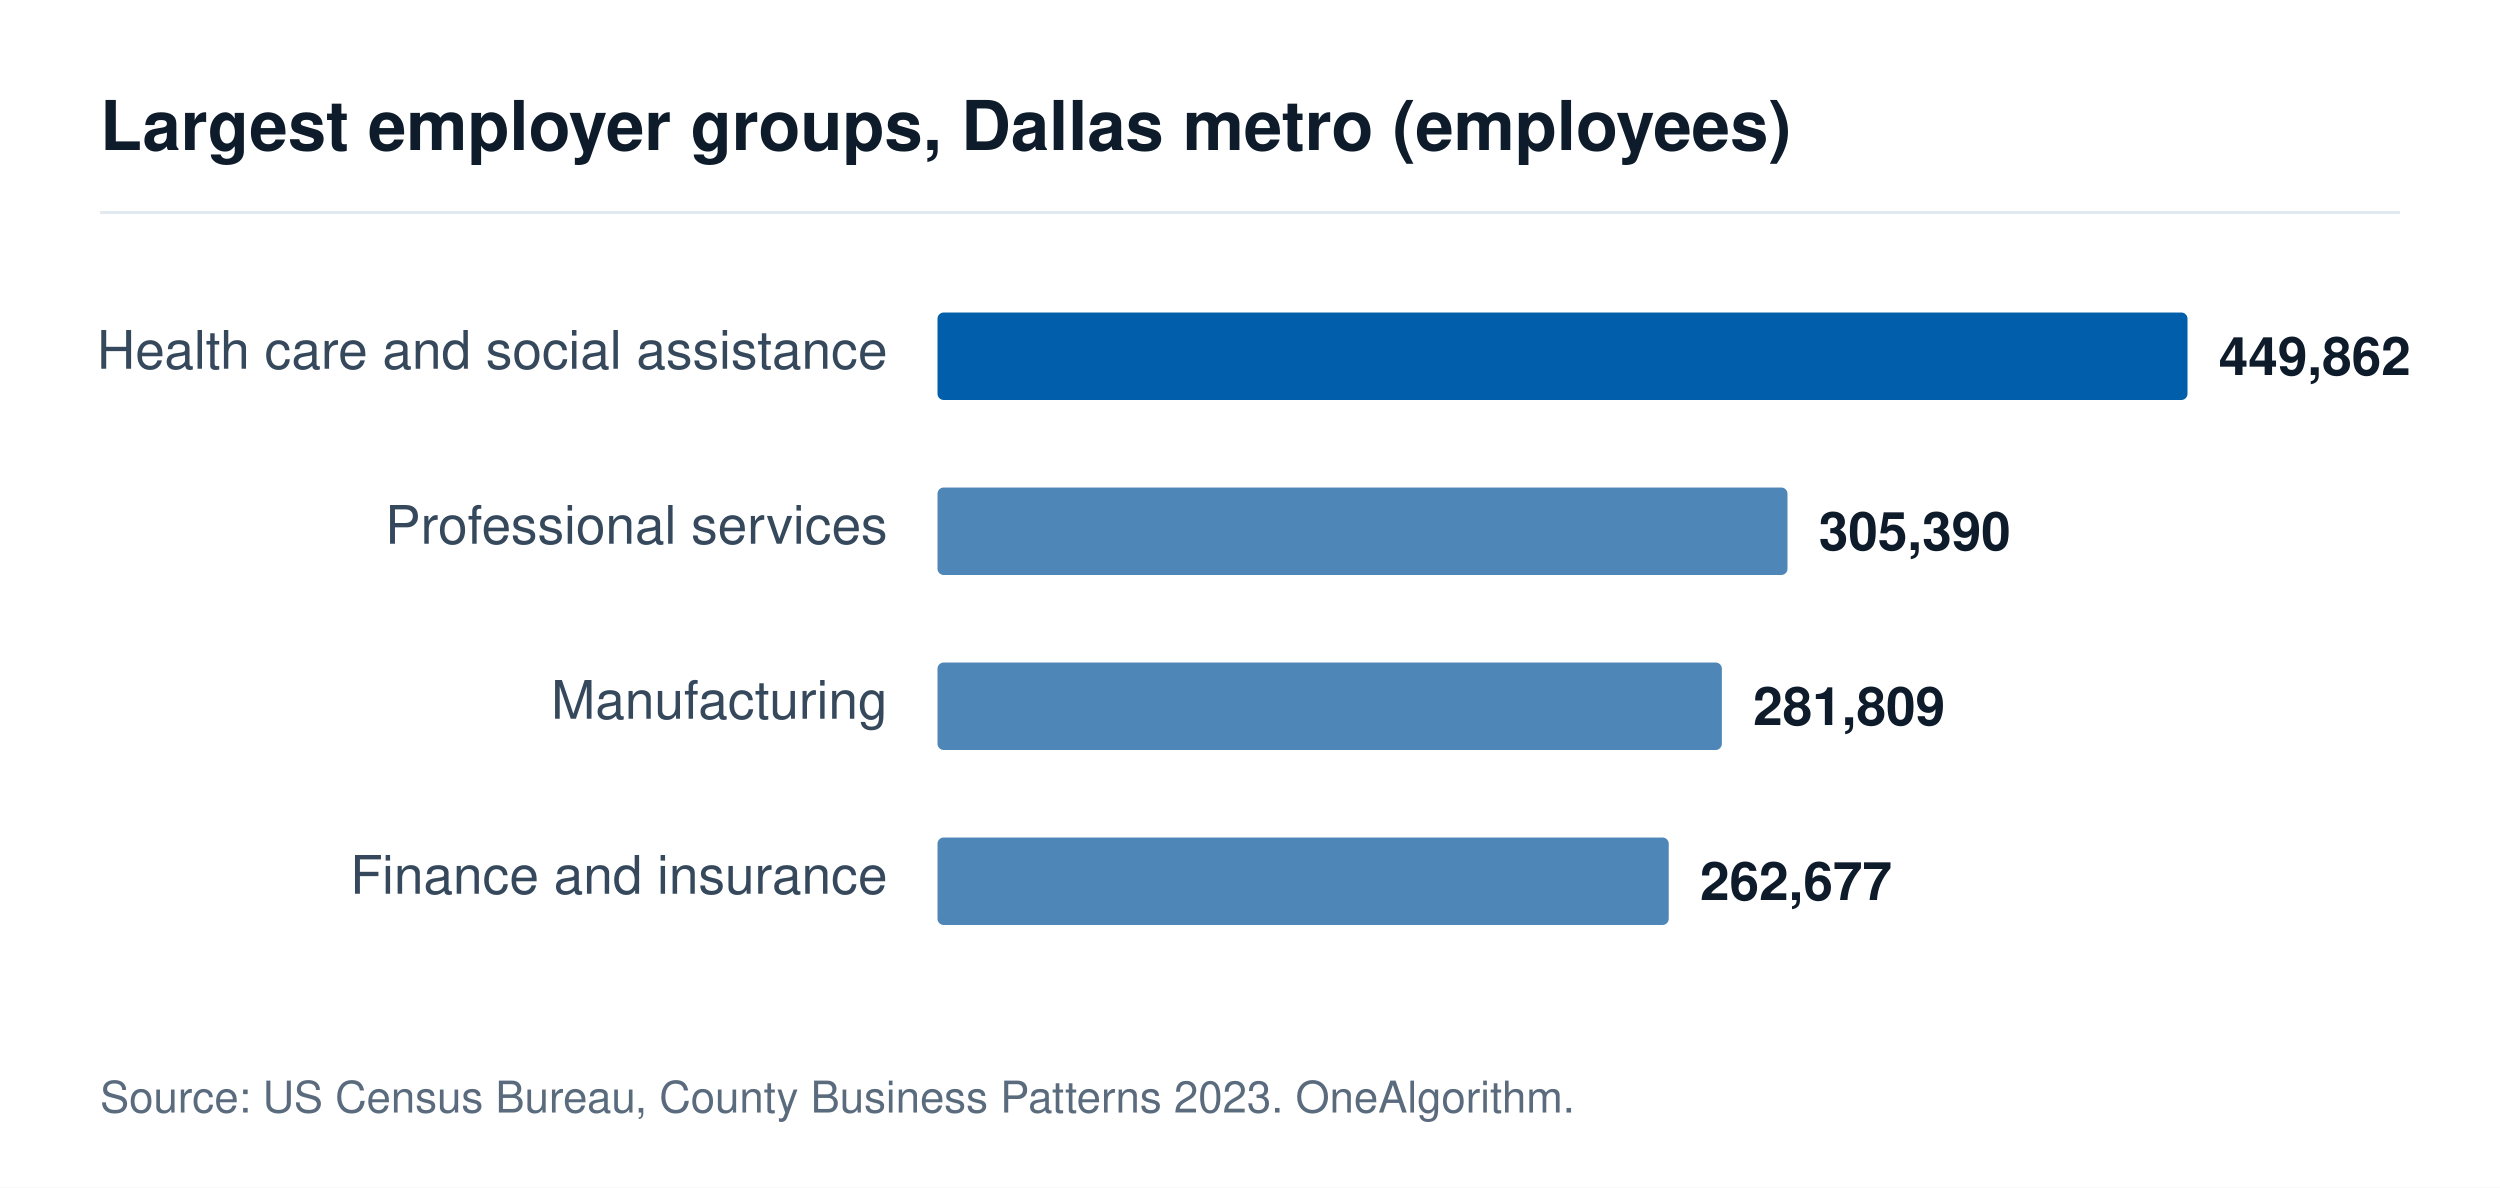
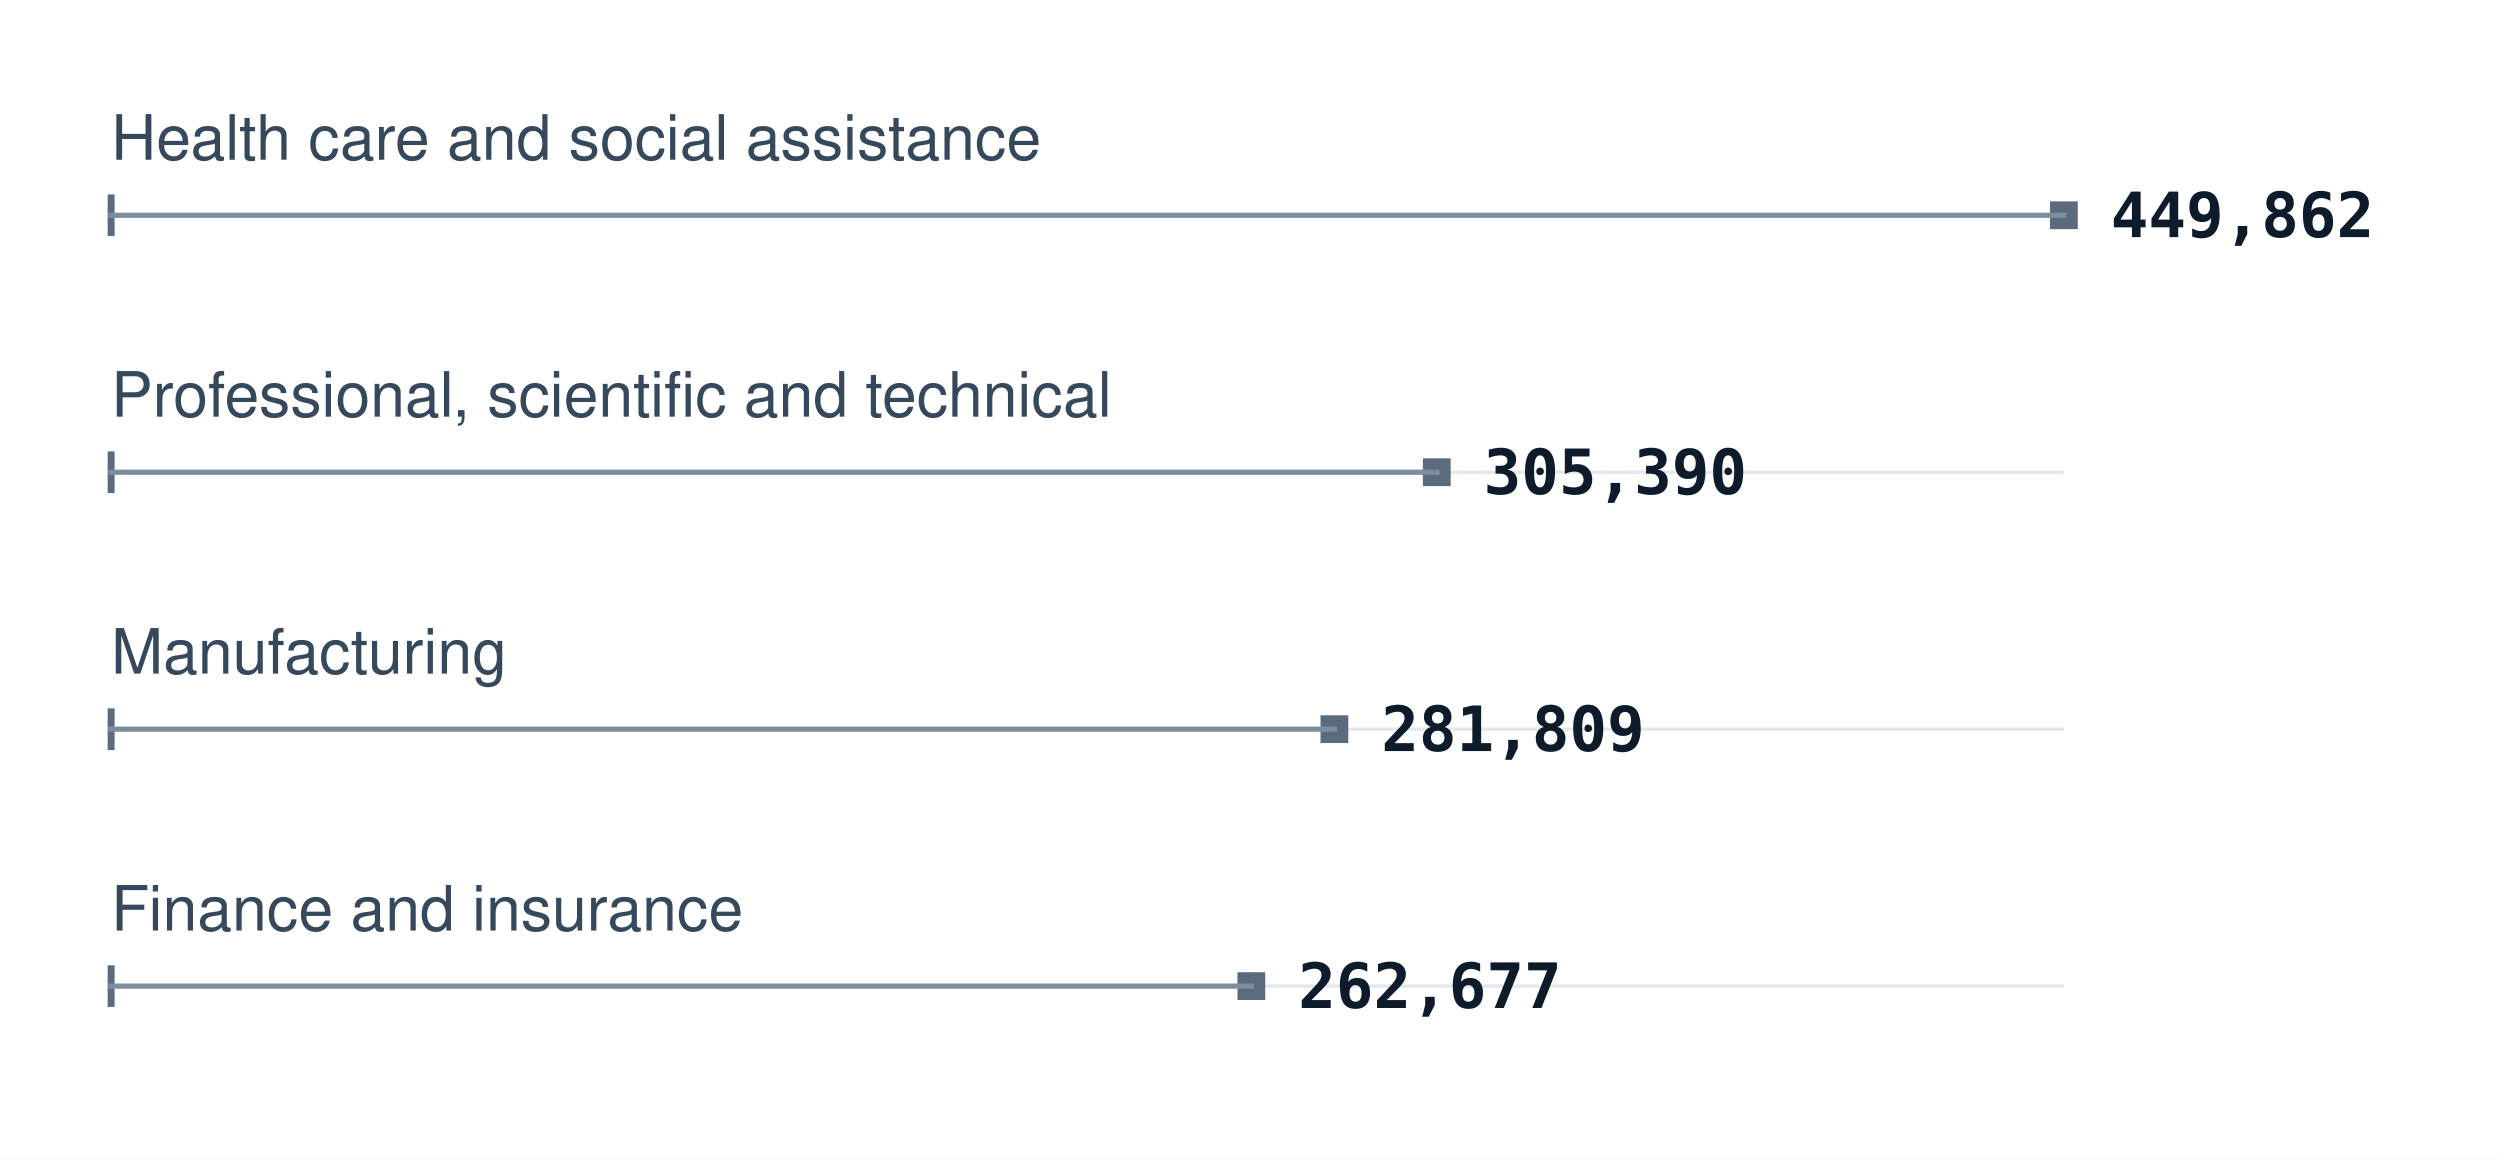
- <svg xmlns="http://www.w3.org/2000/svg" viewBox="0 0 800 380" width="800" height="380" role="img" font-family="IBM Plex Sans, Segoe UI, Helvetica, Arial, sans-serif">
-   <rect width="800" height="380" fill="#ffffff" />
-   <text x="32" y="48" font-size="22" font-weight="600" fill="#0d1b2a">Largest employer groups, Dallas metro (employees)</text>
-   <line x1="32" y1="68" x2="768" y2="68" stroke="#e3e9f0" />
-   <text x="284" y="118" text-anchor="end" font-size="17" fill="#35485c">Health care and social assistance</text>
-   <rect x="300" y="100" width="400" height="28" rx="2" fill="#005eaa" />
-   <text x="710" y="120" font-size="17" font-weight="600" fill="#0d1b2a">449,862</text>
-   <text x="284" y="174" text-anchor="end" font-size="17" fill="#35485c">Professional services</text>
-   <rect x="300" y="156" width="272" height="28" rx="2" fill="#4f86b8" />
-   <text x="582" y="176" font-size="17" font-weight="600" fill="#0d1b2a">305,390</text>
-   <text x="284" y="230" text-anchor="end" font-size="17" fill="#35485c">Manufacturing</text>
-   <rect x="300" y="212" width="251" height="28" rx="2" fill="#4f86b8" />
-   <text x="561" y="232" font-size="17" font-weight="600" fill="#0d1b2a">281,809</text>
-   <text x="284" y="286" text-anchor="end" font-size="17" fill="#35485c">Finance and insurance</text>
-   <rect x="300" y="268" width="234" height="28" rx="2" fill="#4f86b8" />
-   <text x="544" y="288" font-size="17" font-weight="600" fill="#0d1b2a">262,677</text>
-   <text x="32" y="356" font-size="14" fill="#5a6b7d">Source: US Census Bureau, County Business Patterns 2023. OneAlgorithm.</text>
+ <svg xmlns="http://www.w3.org/2000/svg" viewBox="0 0 720 334" width="720" height="334" role="img" font-family="IBM Plex Sans, Segoe UI, Helvetica, Arial, sans-serif">
+   <rect width="720" height="334" fill="#ffffff" />
+   <rect x="32" y="61.5" width="562.4" height="1" fill="#e3e8ef" stroke="none" stroke-width="1" />
+   <rect x="31" y="56" width="2" height="12" fill="#5a6b7d" stroke="none" stroke-width="1" />
+   <rect x="590.4" y="58" width="8" height="8" fill="#5a6b7d" stroke="none" stroke-width="1" />
+   <rect x="32" y="135.5" width="562.4" height="1" fill="#e3e8ef" stroke="none" stroke-width="1" />
+   <rect x="31" y="130" width="2" height="12" fill="#5a6b7d" stroke="none" stroke-width="1" />
+   <rect x="409.787" y="132" width="8" height="8" fill="#5a6b7d" stroke="none" stroke-width="1" />
+   <rect x="32" y="209.5" width="562.4" height="1" fill="#e3e8ef" stroke="none" stroke-width="1" />
+   <rect x="31" y="204" width="2" height="12" fill="#5a6b7d" stroke="none" stroke-width="1" />
+   <rect x="380.307" y="206" width="8" height="8" fill="#5a6b7d" stroke="none" stroke-width="1" />
+   <rect x="32" y="283.5" width="562.4" height="1" fill="#e3e8ef" stroke="none" stroke-width="1" />
+   <rect x="31" y="278" width="2" height="12" fill="#5a6b7d" stroke="none" stroke-width="1" />
+   <rect x="356.389" y="280" width="8" height="8" fill="#5a6b7d" stroke="none" stroke-width="1" />
+   <path d="M32 62 L594.4 62" fill="none" stroke="#7d8da0" stroke-width="1.5" stroke-linecap="square" />
+   <path d="M32 136 L413.8 136" fill="none" stroke="#7d8da0" stroke-width="1.5" stroke-linecap="square" />
+   <path d="M32 210 L384.3 210" fill="none" stroke="#7d8da0" stroke-width="1.5" stroke-linecap="square" />
+   <path d="M32 284 L360.4 284" fill="none" stroke="#7d8da0" stroke-width="1.5" stroke-linecap="square" />
+   <text x="32" y="46" font-size="18" fill="#35485c">Health care and social assistance</text>
+   <text x="607.9" y="68.3" font-size="18" font-weight="600" font-family="JetBrains Mono, Consolas, Menlo, monospace" fill="#0d1b2a">449,862</text>
+   <text x="32" y="120" font-size="18" fill="#35485c">Professional, scientific and technical</text>
+   <text x="427.287" y="142.3" font-size="18" font-weight="600" font-family="JetBrains Mono, Consolas, Menlo, monospace" fill="#0d1b2a">305,390</text>
+   <text x="32" y="194" font-size="18" fill="#35485c">Manufacturing</text>
+   <text x="397.807" y="216.3" font-size="18" font-weight="600" font-family="JetBrains Mono, Consolas, Menlo, monospace" fill="#0d1b2a">281,809</text>
+   <text x="32" y="268" font-size="18" fill="#35485c">Finance and insurance</text>
+   <text x="373.889" y="290.3" font-size="18" font-weight="600" font-family="JetBrains Mono, Consolas, Menlo, monospace" fill="#0d1b2a">262,677</text>
</svg>
